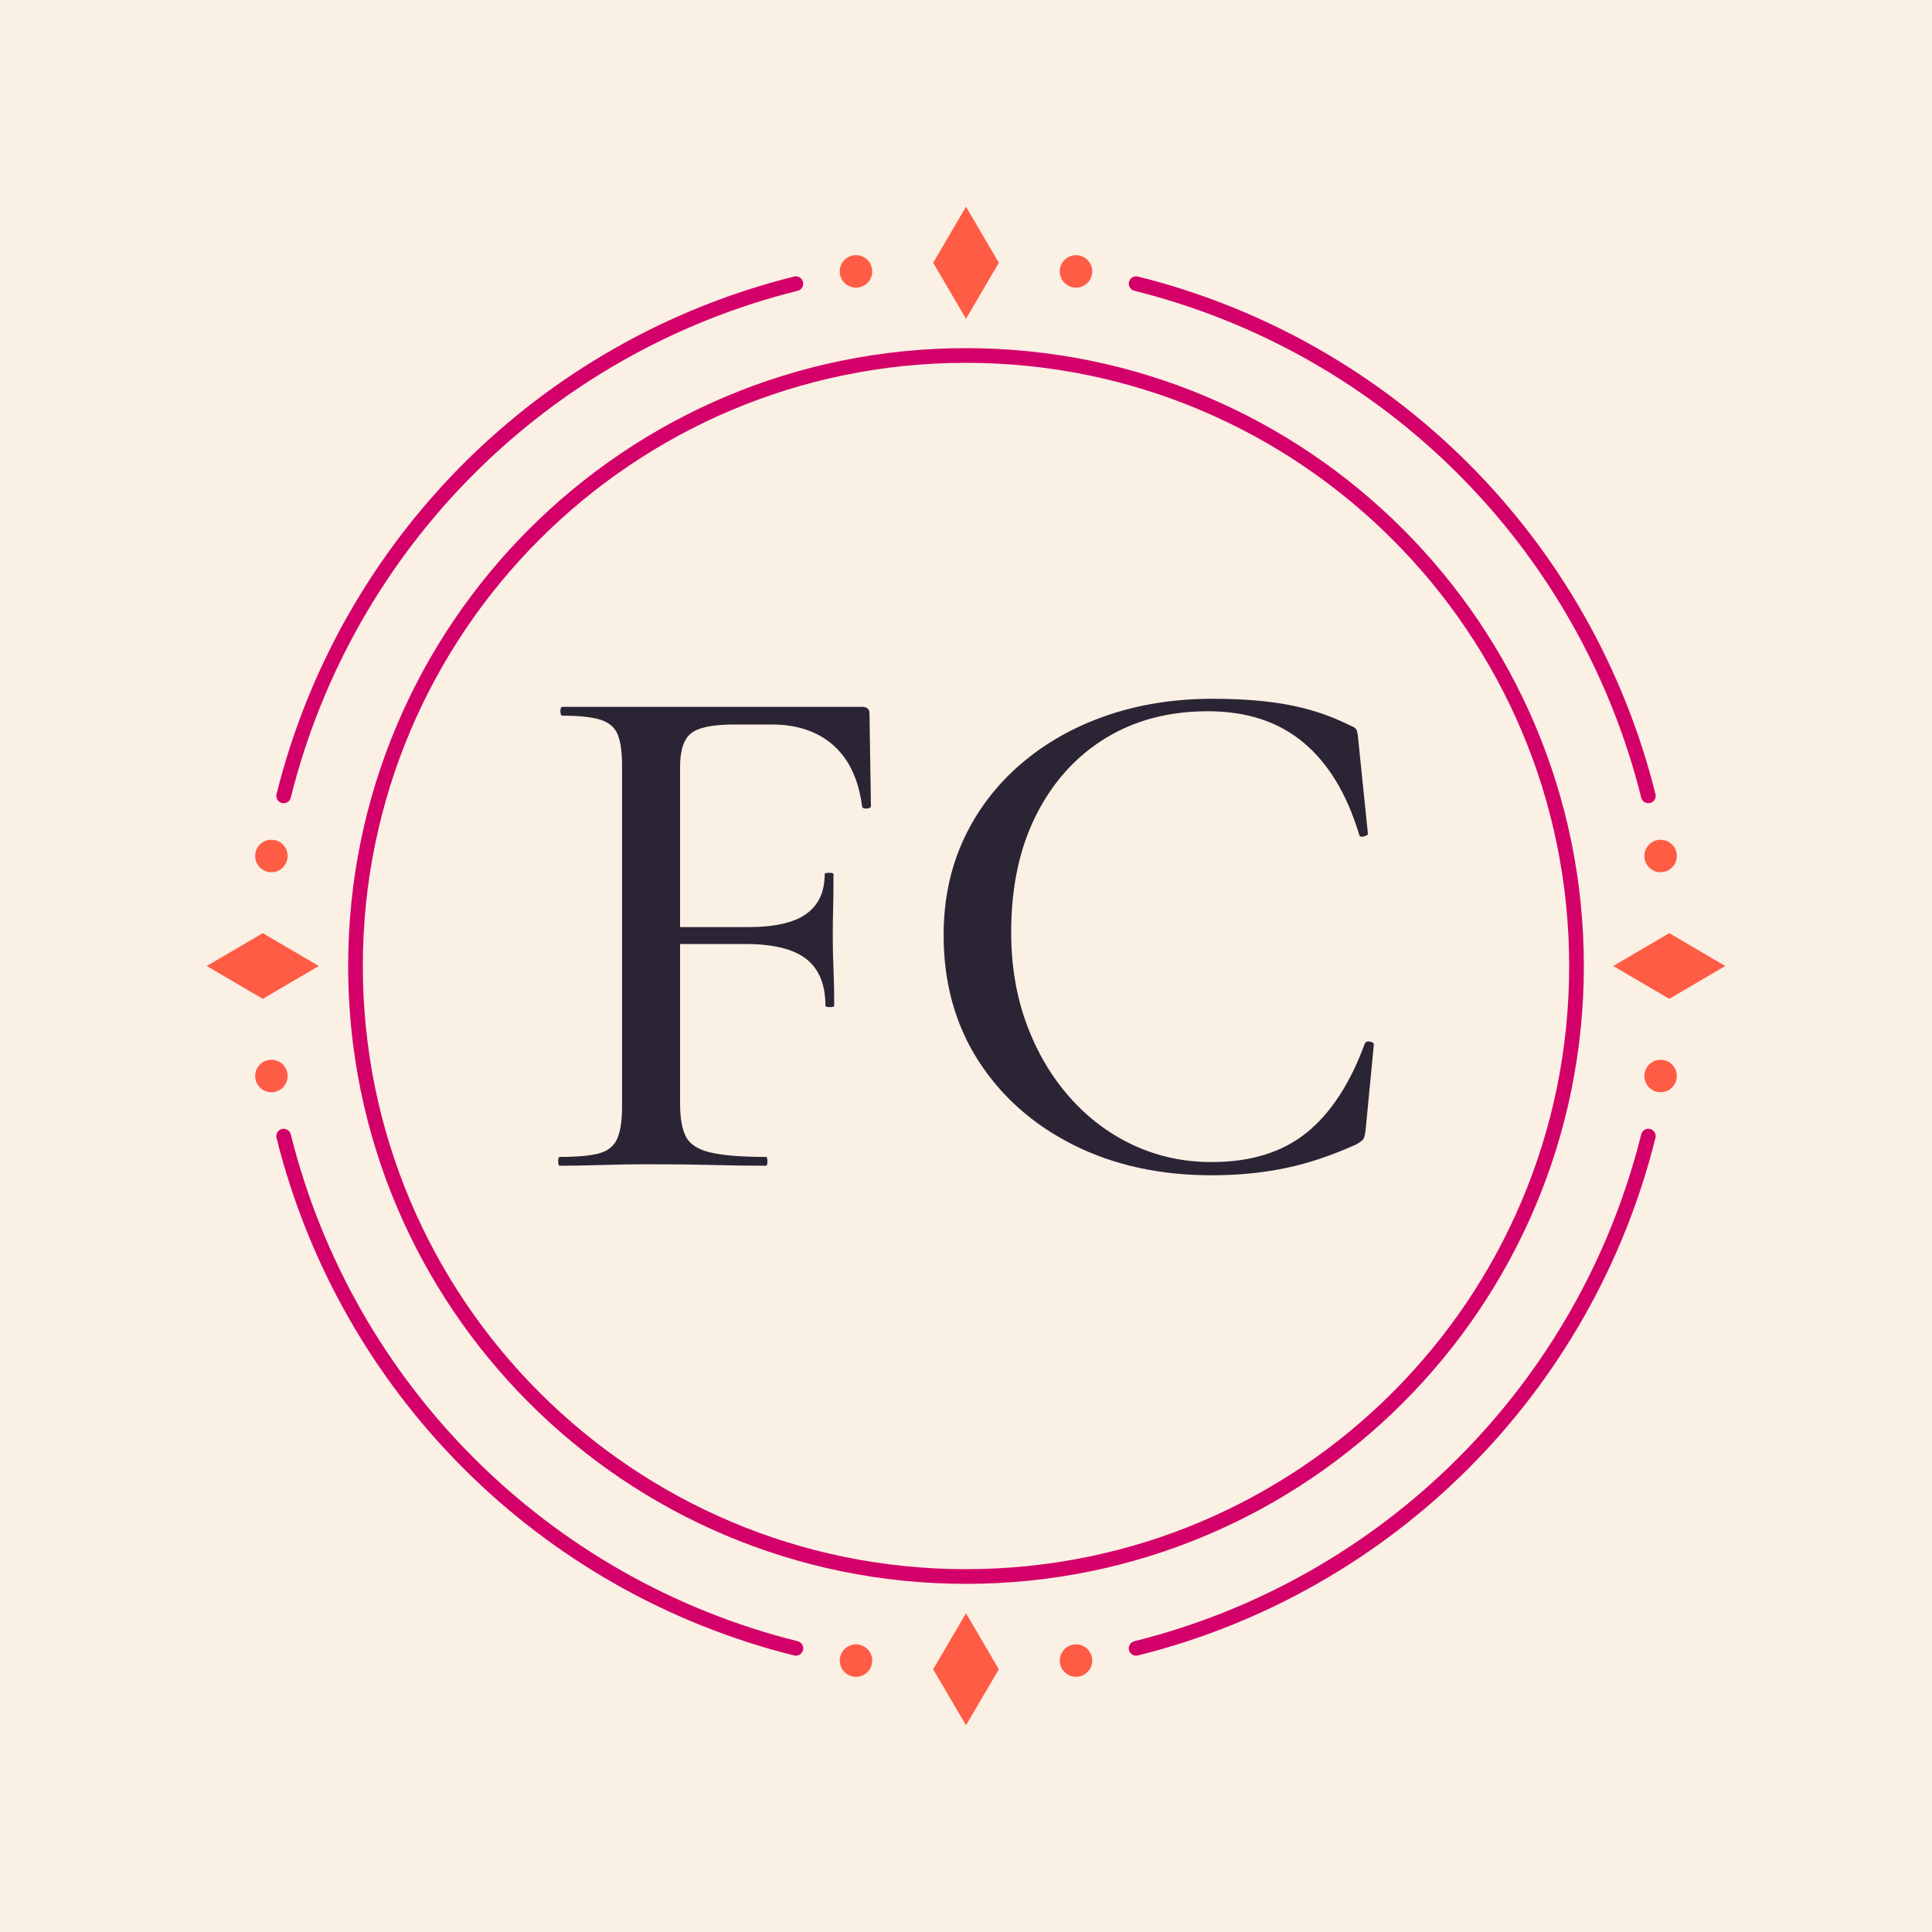
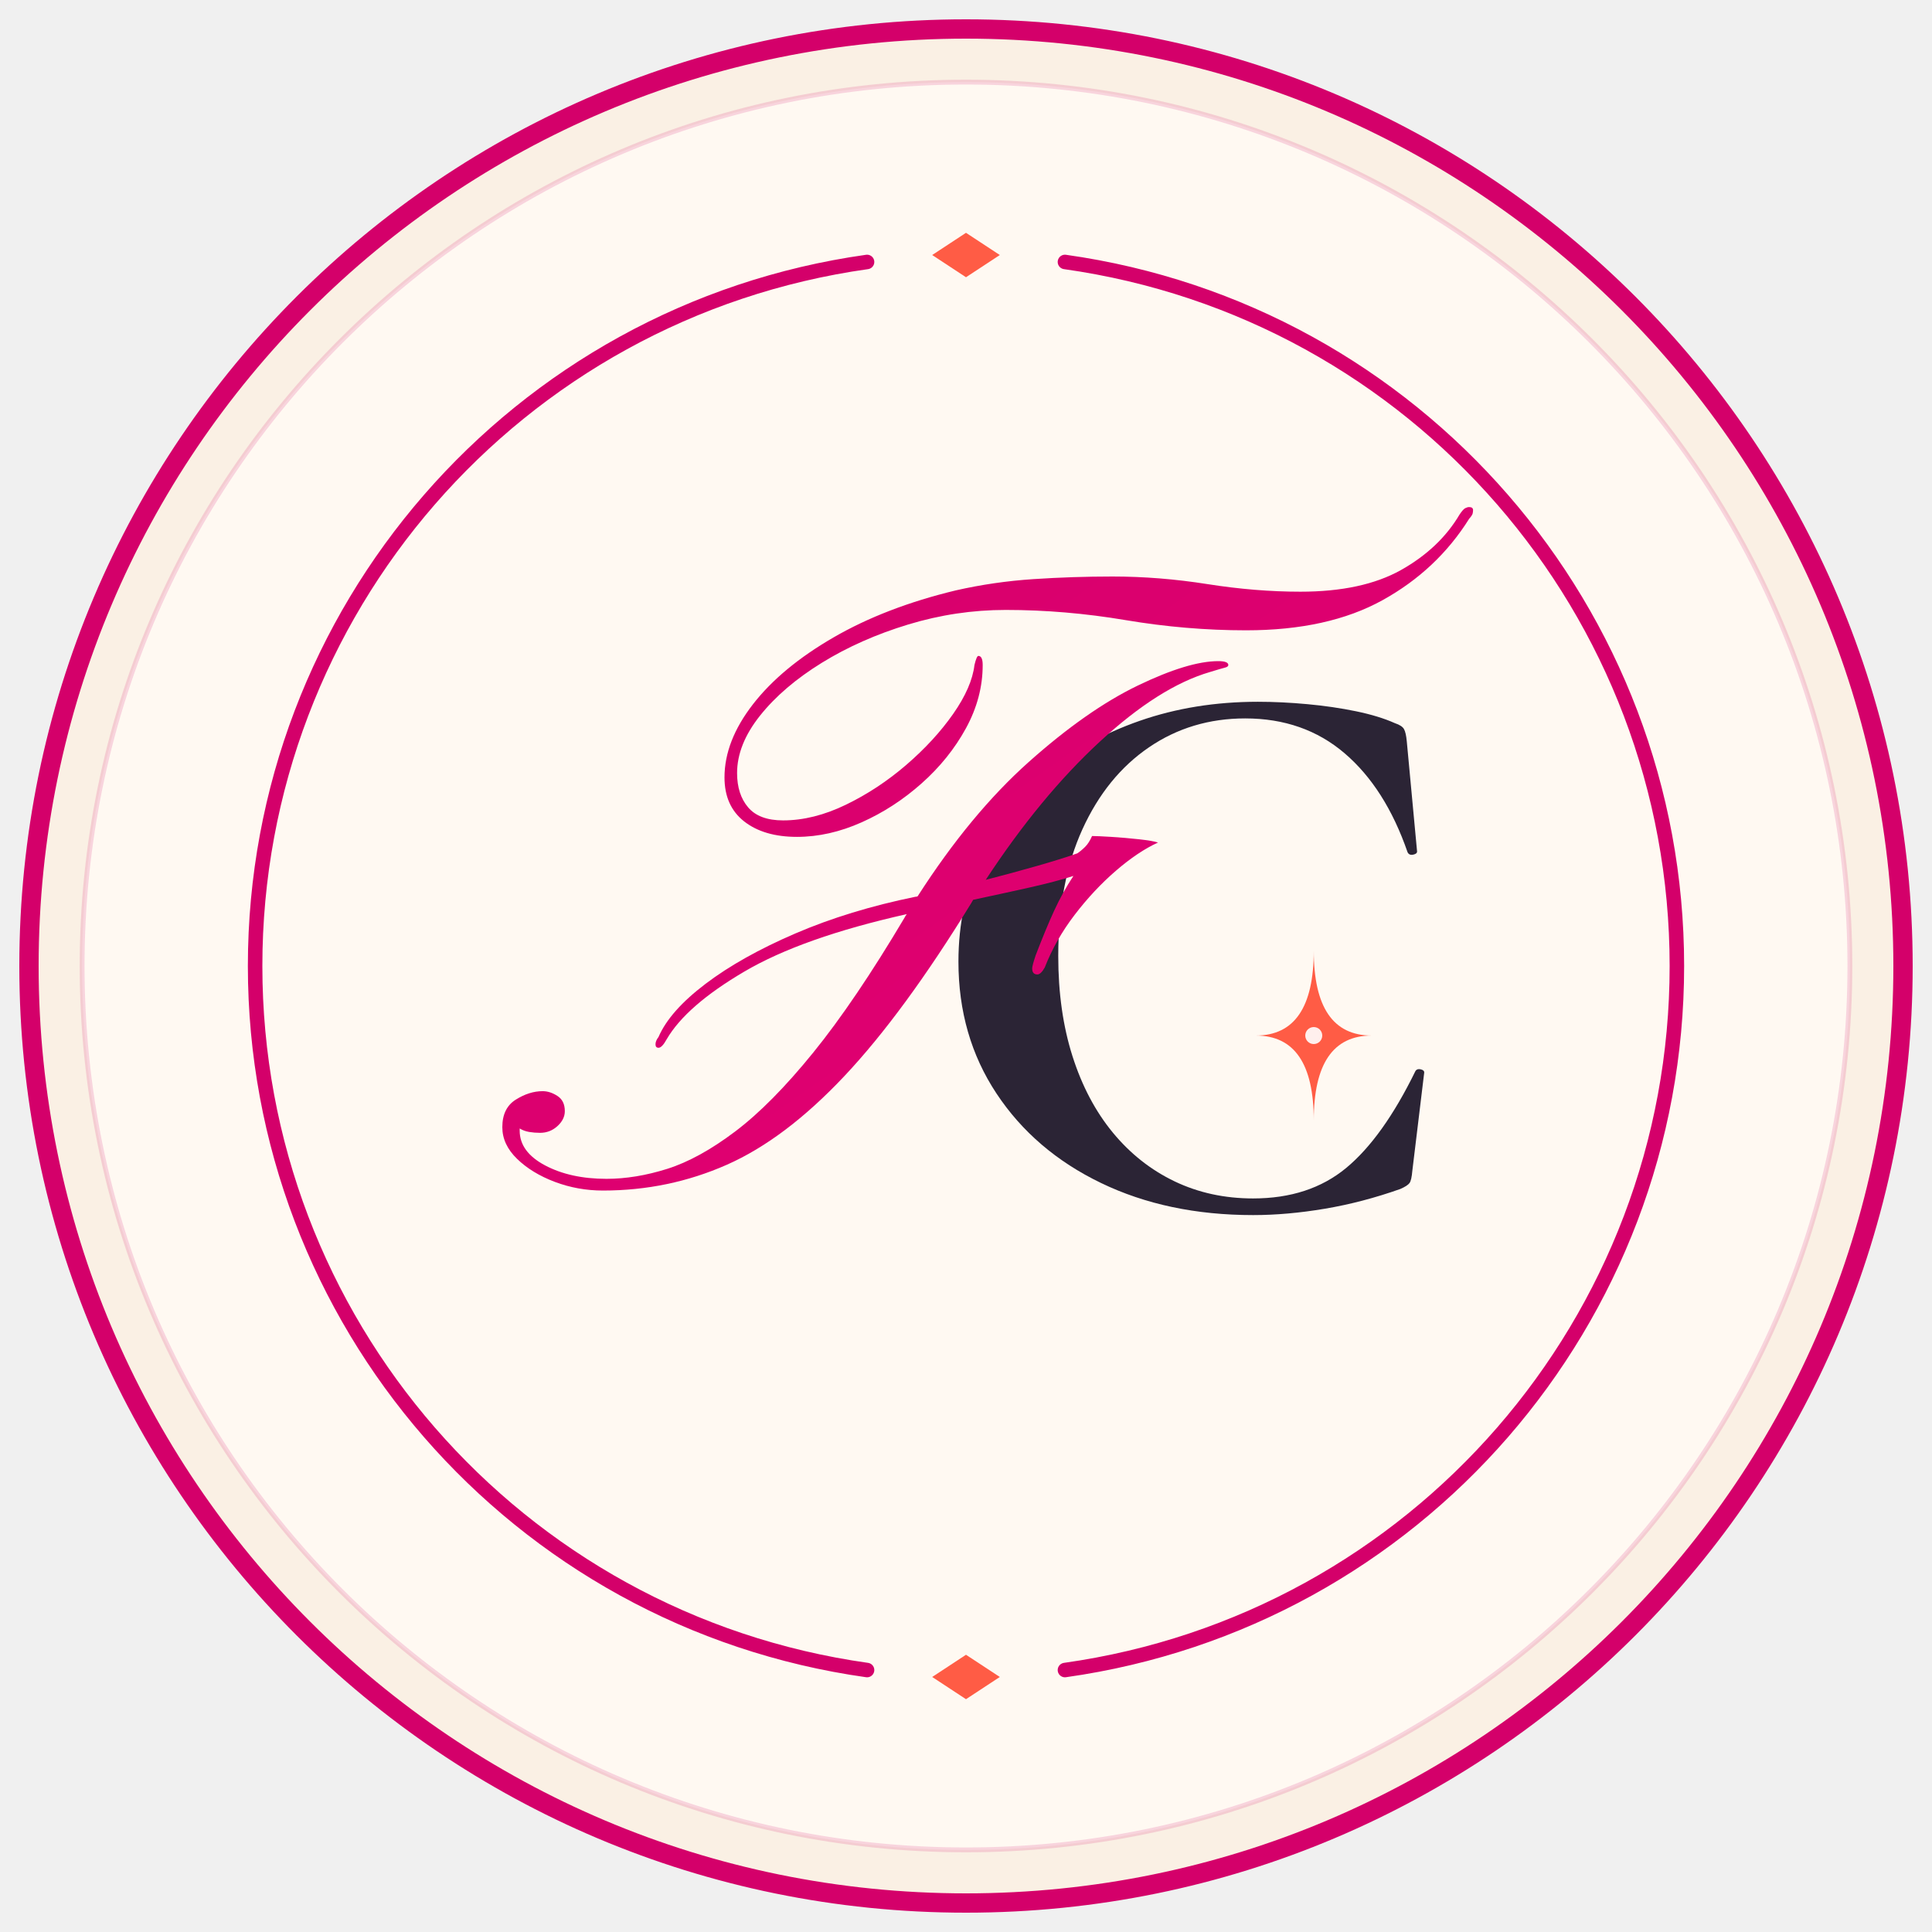
- <svg xmlns="http://www.w3.org/2000/svg" viewBox="0 0 500 500" width="500" height="500">
-   <rect width="500" height="500" fill="#FAF0E4" />
-   <circle cx="250" cy="250" r="158.00" fill="none" stroke="#D4006A" stroke-width="3.80" />
-   <path d="M 426.59 294.03 A 182.00 182.00 0 0 1 294.03 426.59" fill="none" stroke="#D4006A" stroke-width="3.80" stroke-linecap="round" />
-   <path d="M 205.97 426.59 A 182.00 182.00 0 0 1 73.41 294.03" fill="none" stroke="#D4006A" stroke-width="3.80" stroke-linecap="round" />
-   <path d="M 73.41 205.97 A 182.00 182.00 0 0 1 205.97 73.41" fill="none" stroke="#D4006A" stroke-width="3.80" stroke-linecap="round" />
-   <path d="M 294.03 73.41 A 182.00 182.00 0 0 1 426.59 205.97" fill="none" stroke="#D4006A" stroke-width="3.80" stroke-linecap="round" />
-   <polygon points="446.50,250.00 432.00,258.50 417.50,250.00 432.00,241.50" fill="#FF5C45" />
-   <circle cx="429.76" cy="221.53" r="4.20" fill="#FF5C45" />
-   <circle cx="429.76" cy="278.47" r="4.20" fill="#FF5C45" />
-   <polygon points="250.00,446.50 241.50,432.00 250.00,417.50 258.50,432.00" fill="#FF5C45" />
-   <circle cx="278.47" cy="429.76" r="4.20" fill="#FF5C45" />
-   <circle cx="221.53" cy="429.76" r="4.20" fill="#FF5C45" />
-   <polygon points="53.50,250.00 68.00,241.50 82.50,250.00 68.00,258.50" fill="#FF5C45" />
-   <circle cx="70.24" cy="278.47" r="4.20" fill="#FF5C45" />
-   <circle cx="70.24" cy="221.53" r="4.20" fill="#FF5C45" />
-   <polygon points="250.00,53.50 258.50,68.00 250.00,82.50 241.50,68.00" fill="#FF5C45" />
-   <circle cx="221.53" cy="70.24" r="4.20" fill="#FF5C45" />
-   <circle cx="278.47" cy="70.24" r="4.20" fill="#FF5C45" />
-   <path d="M144.84 301.69Q144.46 301.69 144.46 300.55Q144.46 299.41 144.84 299.41Q151.87 299.41 155.19 298.45Q158.52 297.50 159.75 294.66Q160.99 291.81 160.99 286.30L160.99 198.32Q160.99 192.81 159.85 190.06Q158.71 187.31 155.38 186.26Q152.06 185.22 145.59 185.22Q145.03 185.22 145.03 184.07Q145.03 182.94 145.59 182.94L223.12 182.94Q225.02 182.94 225.02 184.64L225.40 208.59Q225.40 209.16 224.35 209.25Q223.31 209.34 223.12 208.78Q221.79 198.32 215.71 192.91Q209.63 187.50 199.75 187.50L190.06 187.50Q181.70 187.50 178.85 189.78Q176 192.06 176 198.51L176 285.54Q176 291.24 177.52 294.18Q179.04 297.13 183.88 298.26Q188.73 299.41 198.23 299.41Q198.61 299.41 198.61 300.55Q198.61 301.69 198.23 301.69Q191.96 301.69 184.64 301.50Q177.33 301.31 168.21 301.31Q161.75 301.31 155.67 301.50Q149.59 301.69 144.84 301.69M213.62 260.26Q213.62 252.09 208.68 248.20Q203.74 244.31 192.91 244.31L168.78 244.31L168.78 239.94L193.48 239.94Q203.93 239.94 208.68 236.51Q213.43 233.09 213.43 226.25Q213.43 225.88 214.56 225.88Q215.71 225.88 215.71 226.25Q215.71 232.14 215.61 235.38Q215.52 238.61 215.52 242.22Q215.52 246.59 215.71 250.95Q215.90 255.32 215.90 260.26Q215.90 260.64 214.75 260.64Q213.62 260.64 213.62 260.26M313.94 180.84Q321.16 180.84 327.33 181.51Q333.50 182.18 338.92 183.69Q344.34 185.22 349.27 187.69Q350.80 188.25 351.08 188.92Q351.37 189.59 351.56 191.87L354.02 215.81Q354.02 216.19 352.98 216.47Q351.94 216.75 351.75 216Q347 200.22 337.31 192.15Q327.62 184.07 312.61 184.07Q297.41 184.07 286 191.11Q274.61 198.13 268.14 210.96Q261.69 223.78 261.69 241.26Q261.69 254.19 265.68 265.01Q269.67 275.85 276.79 283.92Q283.92 292 293.32 296.37Q302.73 300.74 313.56 300.74Q328.75 300.74 338.16 293.13Q347.56 285.54 353.26 269.95Q353.64 269.38 354.60 269.57Q355.55 269.76 355.55 270.33L353.46 292Q353.26 294.27 352.79 294.85Q352.31 295.42 350.99 296.18Q341.30 300.55 332.46 302.35Q323.63 304.16 313.56 304.16Q293.42 304.16 277.74 296.27Q262.06 288.38 253.14 274.42Q244.21 260.45 244.21 242.03Q244.21 228.34 249.43 217.13Q254.66 205.93 264.16 197.75Q273.66 189.59 286.29 185.22Q298.93 180.84 313.94 180.84" fill="#2B2435" />
+ <svg xmlns="http://www.w3.org/2000/svg" viewBox="0 0 800 800" width="800" height="800">
+   <defs>
+     <linearGradient id="gradF3" x1="0%" y1="0%" x2="100%" y2="100%">
+       <stop offset="0%" stop-color="#D4006A" />
+       <stop offset="100%" stop-color="#E60074" />
+     </linearGradient>
+   </defs>
+   <circle cx="400" cy="400" r="388" fill="#FAF0E4" stroke="#D4006A" stroke-width="8" />
+   <circle cx="400" cy="400" r="366" fill="#FFF9F2" stroke="rgba(212,0,106,0.15)" stroke-width="2" />
+   <path d="M 359.03 691.53 A 294.40 294.40 0 0 1 359.03 108.47" fill="none" stroke="#D4006A" stroke-width="6" stroke-linecap="round" />
+   <path d="M 440.97 108.47 A 294.40 294.40 0 0 1 440.97 691.53" fill="none" stroke="#D4006A" stroke-width="6" stroke-linecap="round" />
+   <polygon points="414.00,105.60 400.00,114.80 386.00,105.60 400.00,96.40" fill="#FF5C45" />
+   <polygon points="414.00,694.40 400.00,703.60 386.00,694.40 400.00,685.20" fill="#FF5C45" />
+   <path d="M520.86 290.59Q530.70 290.59 541.36 291.58Q552.02 292.56 561.53 294.53Q571.04 296.50 577.60 299.45Q580.55 300.43 581.37 301.91Q582.19 303.38 582.52 306.99L586.78 352.58Q586.78 353.57 585.14 353.90Q583.50 354.22 582.85 352.91Q573.66 326.34 556.77 311.91Q539.88 297.48 515.61 297.48Q493.30 297.48 475.76 309.45Q458.21 321.42 448.20 343.40Q438.20 365.38 438.20 395.88Q438.20 418.84 444.10 437.37Q450.01 455.90 460.83 469.02Q471.66 482.14 486.42 489.20Q501.18 496.25 518.89 496.25Q542.18 496.25 557.43 483.62Q572.68 470.99 586.13 443.44Q586.78 442.46 588.26 442.78Q589.74 443.11 589.74 444.10L584.82 484.77Q584.49 488.70 583.67 489.85Q582.85 491 579.90 492.31Q564.15 497.89 548.57 500.51Q532.99 503.14 518.89 503.14Q483.46 503.14 455.91 489.85Q428.36 476.57 412.62 452.79Q396.87 429.01 396.87 398.18Q396.87 374.56 406.22 354.72Q415.57 334.87 432.46 320.60Q449.35 306.34 471.98 298.46Q494.62 290.59 520.86 290.59" fill="#2B2435" />
+   <path d="M330.01 346.53Q316.35 346.53 308.18 340.16Q300 333.78 300 321.92Q300 306.82 311.77 291.64Q323.54 276.46 345.10 263.97Q366.66 251.48 395.77 244.47Q411.59 240.88 427.94 239.80Q444.29 238.72 460.64 238.72Q480.05 238.72 499.99 241.87Q519.94 245.01 538.45 245.01Q564.14 245.01 580.13 236.03Q596.13 227.04 604.39 213.03Q605.83 210.87 606.73 210.42Q607.63 209.97 608.34 209.97Q609.96 209.97 609.96 211.23Q609.96 211.95 609.78 212.67Q609.60 213.39 608.34 214.82Q595.05 236.03 572.50 248.51Q549.95 261 515.98 261Q491.19 261 466.12 256.78Q441.05 252.56 416.44 252.56Q395.95 252.56 376.10 258.58Q356.24 264.60 340.25 274.48Q324.26 284.36 314.73 296.31Q305.21 308.26 305.21 320.12Q305.21 328.93 309.79 334.32Q314.38 339.71 324.26 339.71Q336.84 339.71 350.22 333.24Q363.61 326.77 375.29 316.71Q386.97 306.64 394.70 295.59Q402.42 284.54 403.50 275.38Q404.40 271.60 405.12 271.60Q406.91 271.60 406.91 275.38Q406.91 288.85 400 301.52Q393.08 314.19 381.67 324.34Q370.26 334.50 356.78 340.51Q343.30 346.53 330.01 346.53M249.69 492.98Q239.27 492.98 229.74 489.39Q220.22 485.79 214.11 479.86Q208 473.93 208 466.75Q208 458.84 213.57 455.34Q219.14 451.83 224.71 451.83Q227.77 451.83 230.82 453.81Q233.88 455.78 233.88 460.10Q233.88 463.51 230.82 466.30Q227.77 469.08 223.63 469.08Q221.30 469.08 219.14 468.72Q216.98 468.36 215.19 467.28L215.19 468.18Q215.19 476.99 225.70 482.56Q236.21 488.13 251.13 488.13Q263.16 488.13 276.28 484Q289.40 479.86 304.40 468.54Q319.41 457.22 336.75 435.84Q354.09 414.46 374.57 379.96Q374.57 379.78 375.47 378.52Q332.16 388.22 308.18 402.33Q284.19 416.43 276.10 430.27Q274.13 433.86 272.69 433.86Q271.43 433.86 271.43 432.43Q271.43 430.99 272.69 429.37Q277.36 418.59 292.18 407.36Q307.01 396.13 329.38 386.51Q351.75 376.90 379.06 371.33Q379.60 371.33 379.96 371.15Q401.88 337.01 425.96 315.54Q450.04 294.07 471.06 283.91Q492.09 273.76 504.48 273.76Q508.62 273.76 508.62 275.38Q508.62 276.10 507.18 276.46Q505.74 276.82 501.07 278.25Q480.05 284.36 455.43 307.09Q430.81 329.82 408.17 364.32Q419.31 361.45 429.38 358.57Q439.44 355.70 446.09 353.36Q447.70 352.28 449.32 350.67Q450.94 349.05 452.20 346.18Q454.35 346.18 460.10 346.53Q465.85 346.89 471.60 347.52Q477.35 348.15 479.51 348.87Q471.24 352.64 462.08 360.55Q452.91 368.46 445.01 378.79Q437.10 389.12 432.61 400.62Q430.99 403.50 429.55 403.50Q427.40 403.50 427.40 400.98Q427.40 399.90 428.84 395.59Q432.97 384.81 436.47 377.17Q439.98 369.53 444.47 362.71Q437.28 365.04 426.05 367.56Q414.82 370.07 402.96 372.59L402.24 373.85Q374.21 419.49 349.68 445.54Q325.16 471.60 300.99 482.29Q276.82 492.98 249.69 492.98" fill="url(#gradF3)" />
+   <path d="M 544 393.60 Q 544 428.8 568.00 428.8 Q 544 428.8 544 464.00 Q 544 428.8 520.00 428.8 Q 544 428.8 544 393.60 Z" fill="#FF5C45" />
+   <circle cx="544" cy="428.8" r="3.52" fill="#FFF" opacity="0.9" />
</svg>
